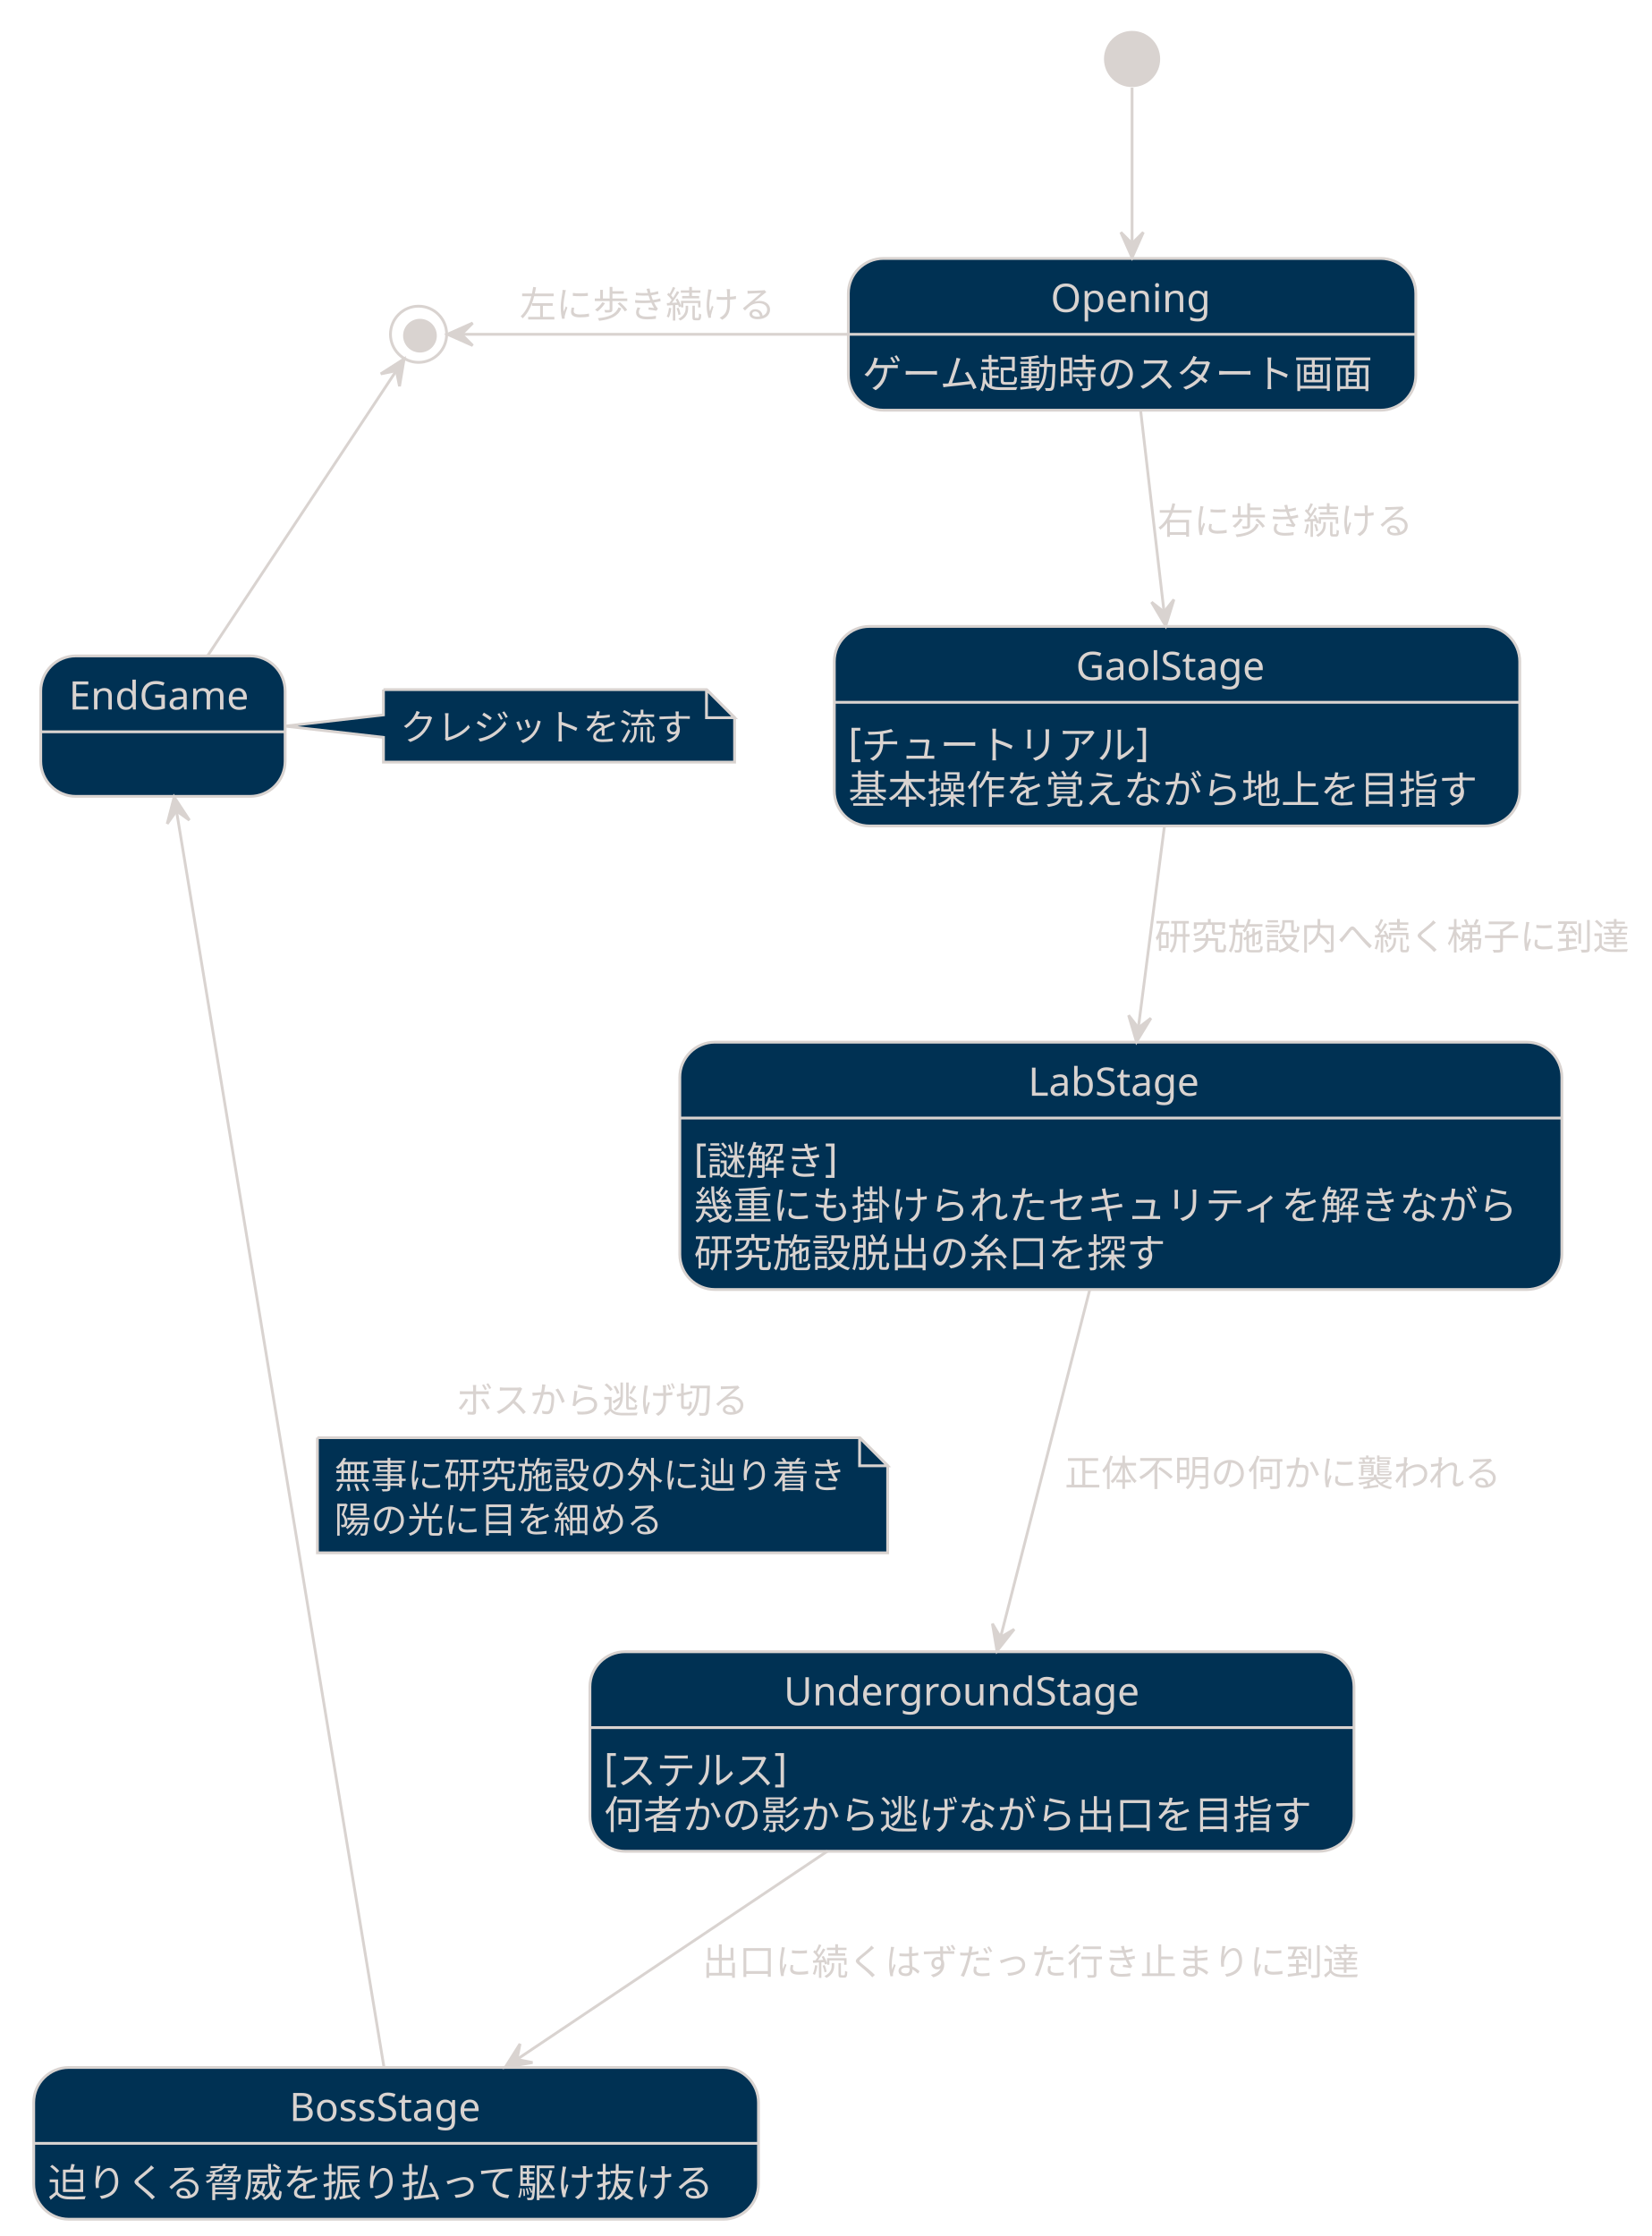
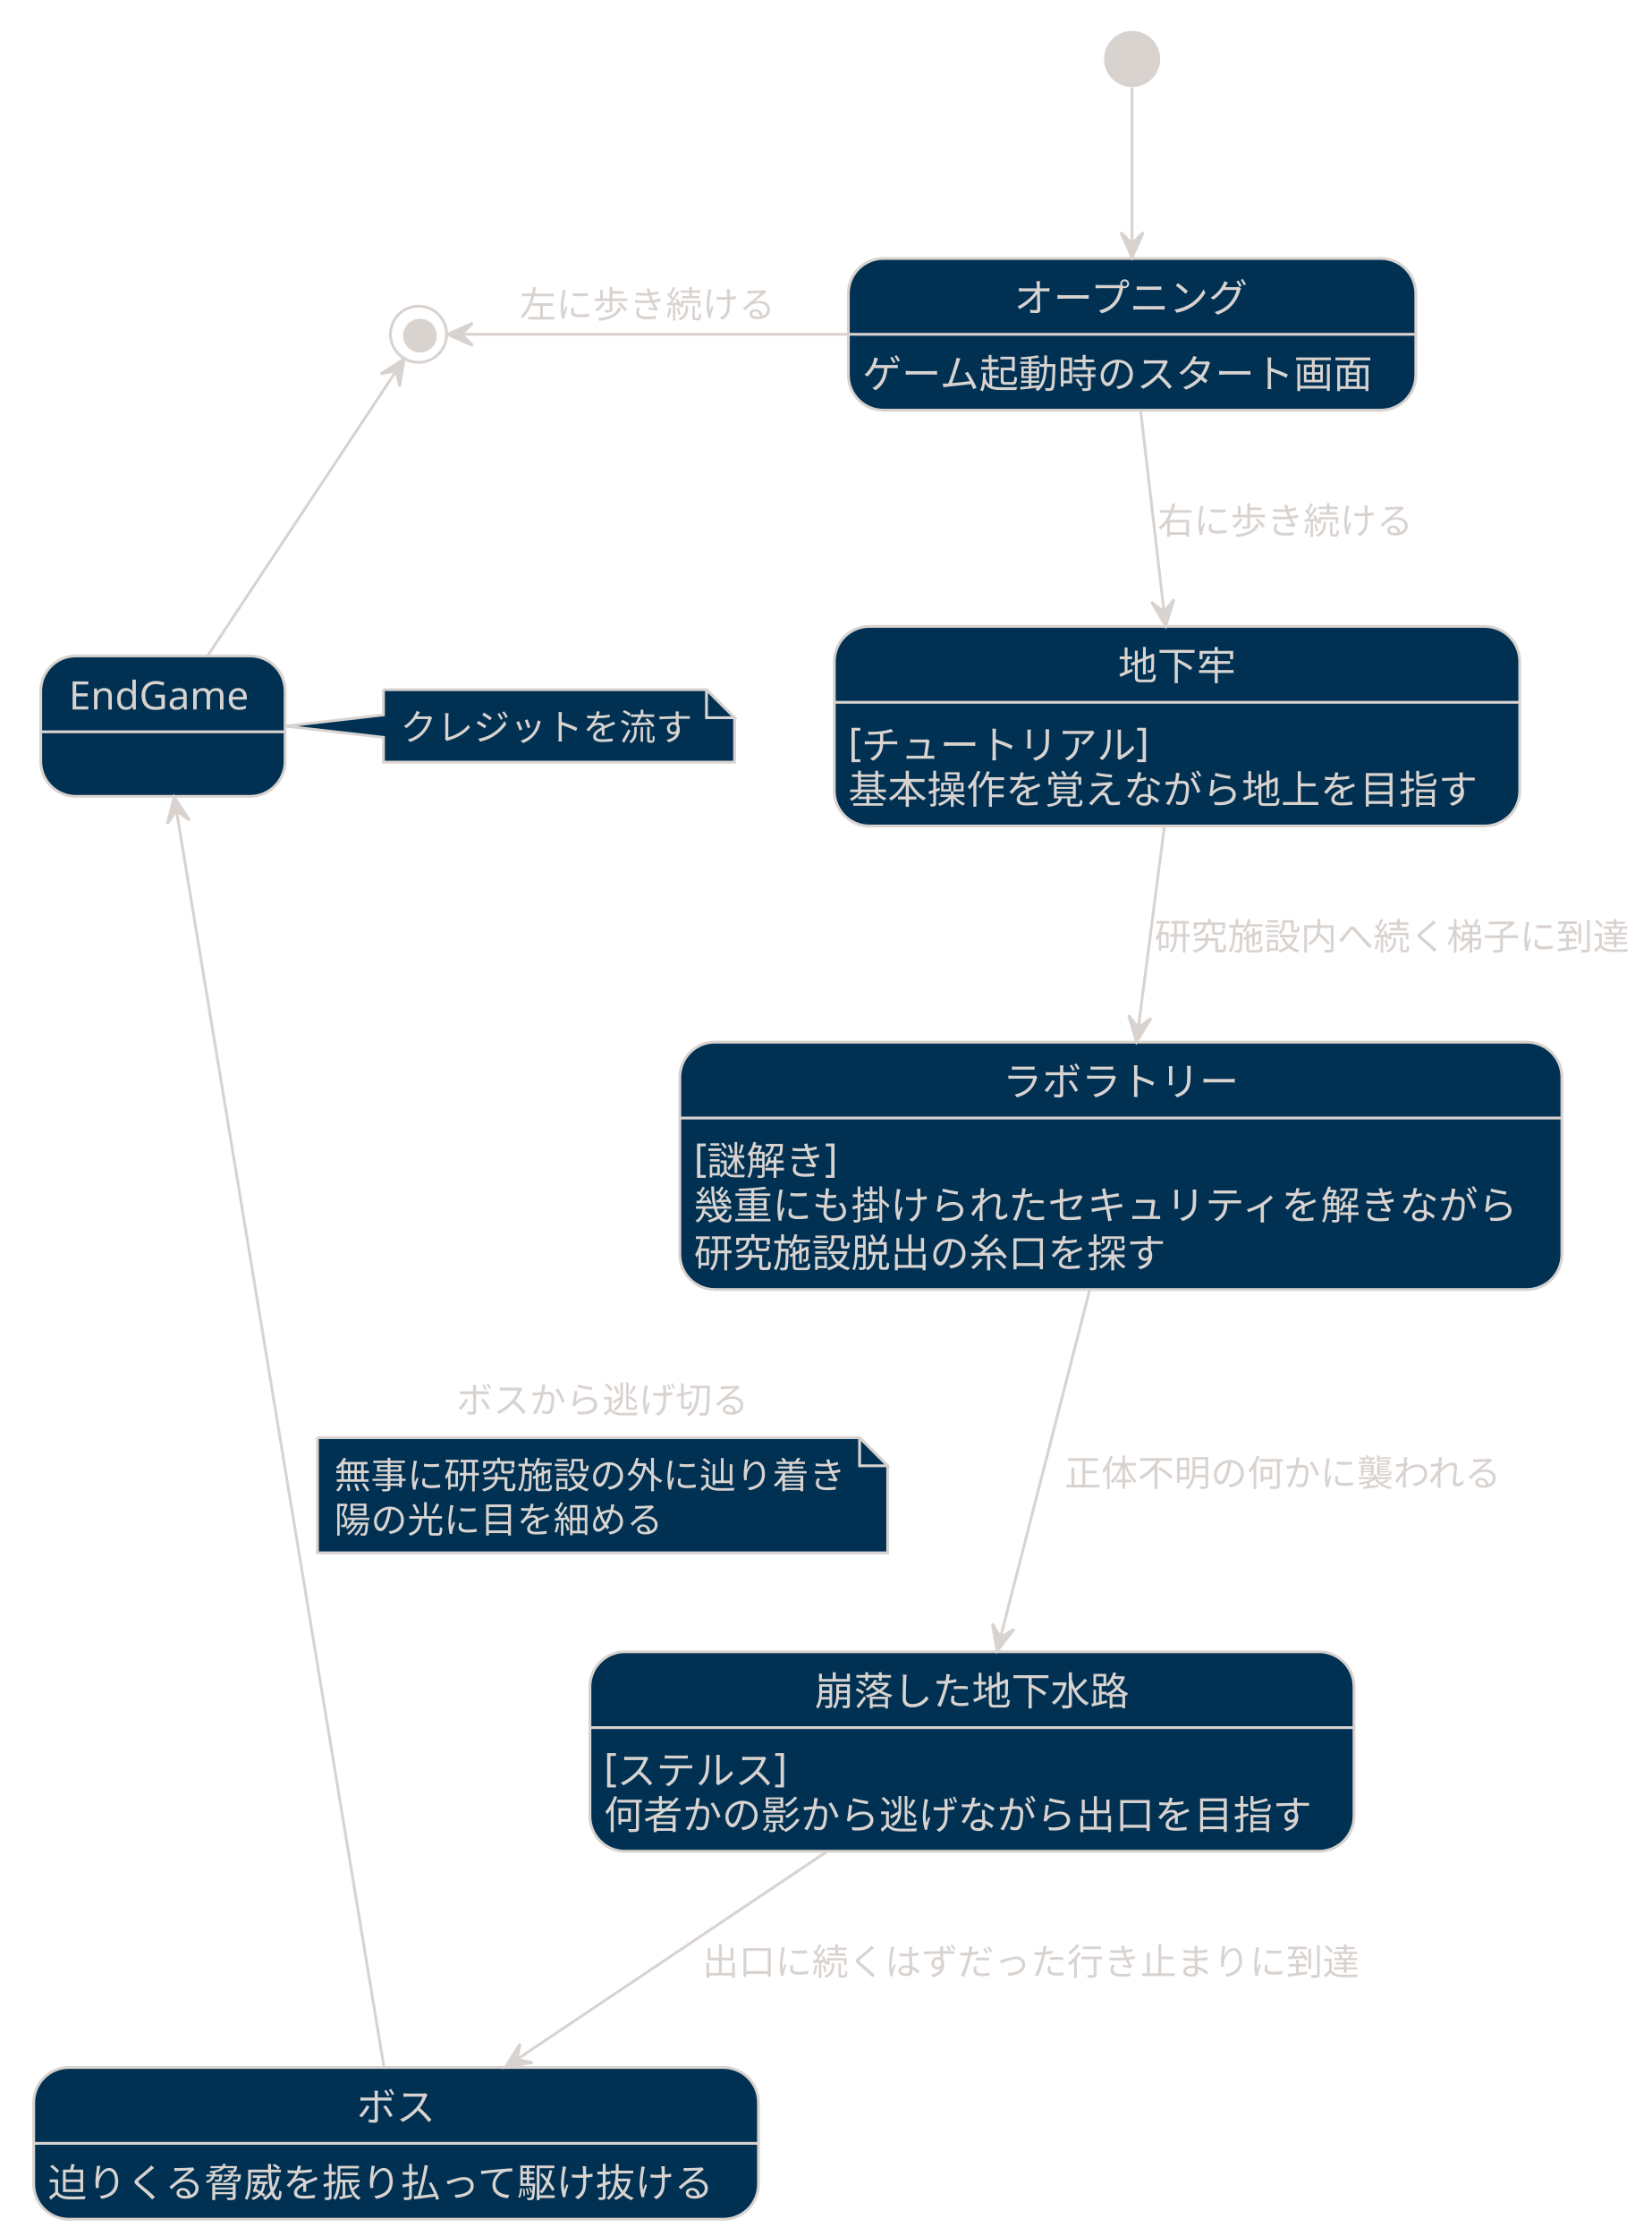
<svg xmlns="http://www.w3.org/2000/svg" contentStyleType="text/css" height="796px" preserveAspectRatio="none" style="width:588px;height:796px;background:#003153;" version="1.1" viewBox="0 0 588 796" width="588px" zoomAndPan="magnify">
  <defs />
  <g>
-     <ellipse cx="403" cy="21" fill="#D9D3D0" rx="10" ry="10" style="stroke:none;stroke-width:1.0;" />
    <g id="Opening">
      <rect fill="#003153" height="54.029" rx="12.5" ry="12.5" style="stroke:#D9D3D0;stroke-width:1.0;" width="202" x="302" y="92" />
      <line style="stroke:#D9D3D0;stroke-width:1.0;" x1="302" x2="504" y1="119.015" y2="119.015" />
-       <text fill="#D9D3D0" font-family="Verdana" font-size="14" lengthAdjust="spacing" textLength="58" x="374" y="111.075">Opening</text>
+       <text fill="#D9D3D0" font-family="Verdana" font-size="14" lengthAdjust="spacing" textLength="84" x="361" y="111.075">オープニング</text>
      <text fill="#D9D3D0" font-family="Verdana" font-size="14" lengthAdjust="spacing" textLength="182" x="307" y="138.09">ゲーム起動時のスタート画面</text>
    </g>
    <g id="GaolStage">
      <rect fill="#003153" height="71.044" rx="12.5" ry="12.5" style="stroke:#D9D3D0;stroke-width:1.0;" width="244" x="297" y="223" />
      <line style="stroke:#D9D3D0;stroke-width:1.0;" x1="297" x2="541" y1="250.015" y2="250.015" />
-       <text fill="#D9D3D0" font-family="Verdana" font-size="14" lengthAdjust="spacing" textLength="72" x="383" y="242.075">GaolStage</text>
+       <text fill="#D9D3D0" font-family="Verdana" font-size="14" lengthAdjust="spacing" textLength="42" x="398" y="242.075">地下牢</text>
      <text fill="#D9D3D0" font-family="Verdana" font-size="14" lengthAdjust="spacing" textLength="110" x="302" y="269.09">[チュートリアル]</text>
      <text fill="#D9D3D0" font-family="Verdana" font-size="14" lengthAdjust="spacing" textLength="224" x="302" y="286.104">基本操作を覚えながら地上を目指す</text>
    </g>
    <g id="LabStage">
      <rect fill="#003153" height="88.059" rx="12.5" ry="12.5" style="stroke:#D9D3D0;stroke-width:1.0;" width="314" x="242" y="371" />
      <line style="stroke:#D9D3D0;stroke-width:1.0;" x1="242" x2="556" y1="398.015" y2="398.015" />
-       <text fill="#D9D3D0" font-family="Verdana" font-size="14" lengthAdjust="spacing" textLength="66" x="366" y="390.075">LabStage</text>
+       <text fill="#D9D3D0" font-family="Verdana" font-size="14" lengthAdjust="spacing" textLength="84" x="357" y="390.075">ラボラトリー</text>
      <text fill="#D9D3D0" font-family="Verdana" font-size="14" lengthAdjust="spacing" textLength="54" x="247" y="417.09">[謎解き]</text>
      <text fill="#D9D3D0" font-family="Verdana" font-size="14" lengthAdjust="spacing" textLength="294" x="247" y="434.104">幾重にも掛けられたセキュリティを解きながら</text>
      <text fill="#D9D3D0" font-family="Verdana" font-size="14" lengthAdjust="spacing" textLength="168" x="247" y="451.119">研究施設脱出の糸口を探す</text>
    </g>
    <g id="UndergroundStage">
      <rect fill="#003153" height="71.044" rx="12.5" ry="12.5" style="stroke:#D9D3D0;stroke-width:1.0;" width="272" x="210" y="588" />
      <line style="stroke:#D9D3D0;stroke-width:1.0;" x1="210" x2="482" y1="615.015" y2="615.015" />
-       <text fill="#D9D3D0" font-family="Verdana" font-size="14" lengthAdjust="spacing" textLength="134" x="279" y="607.075">UndergroundStage</text>
+       <text fill="#D9D3D0" font-family="Verdana" font-size="14" lengthAdjust="spacing" textLength="112" x="290" y="607.075">崩落した地下水路</text>
      <text fill="#D9D3D0" font-family="Verdana" font-size="14" lengthAdjust="spacing" textLength="68" x="215" y="634.09">[ステルス]</text>
      <text fill="#D9D3D0" font-family="Verdana" font-size="14" lengthAdjust="spacing" textLength="252" x="215" y="651.105">何者かの影から逃げながら出口を目指す</text>
    </g>
    <g id="BossStage">
      <rect fill="#003153" height="54.029" rx="12.5" ry="12.5" style="stroke:#D9D3D0;stroke-width:1.0;" width="258" x="12" y="736" />
      <line style="stroke:#D9D3D0;stroke-width:1.0;" x1="12" x2="270" y1="763.015" y2="763.015" />
-       <text fill="#D9D3D0" font-family="Verdana" font-size="14" lengthAdjust="spacing" textLength="76" x="103" y="755.075">BossStage</text>
+       <text fill="#D9D3D0" font-family="Verdana" font-size="14" lengthAdjust="spacing" textLength="28" x="127" y="755.075">ボス</text>
      <text fill="#D9D3D0" font-family="Verdana" font-size="14" lengthAdjust="spacing" textLength="238" x="17" y="782.09">迫りくる脅威を振り払って駆け抜ける</text>
    </g>
+     <ellipse cx="403" cy="21" fill="#D9D3D0" rx="10" ry="10" style="stroke:none;stroke-width:1.0;" />
    <g id="EndGame">
      <rect fill="#003153" height="50" rx="12.5" ry="12.5" style="stroke:#D9D3D0;stroke-width:1.0;" width="87" x="14.5" y="233.5" />
      <line style="stroke:#D9D3D0;stroke-width:1.0;" x1="14.5" x2="101.5" y1="260.515" y2="260.515" />
      <text fill="#D9D3D0" font-family="Verdana" font-size="14" lengthAdjust="spacing" textLength="67" x="24.5" y="252.575">EndGame</text>
    </g>
    <ellipse cx="149" cy="119" fill="none" rx="10" ry="10" style="stroke:#D9D3D0;stroke-width:1.0;" />
    <ellipse cx="149.5" cy="119.5" fill="#D9D3D0" rx="6" ry="6" style="stroke:none;stroke-width:1.0;" />
    <g id="elem_GMN21">
      <path d="M136.5,245.5 L136.5,254.5 L101.51,258.5 L136.5,262.5 L136.5,271.299 A0,0 0 0 0 136.5,271.299 L261.5,271.299 A0,0 0 0 0 261.5,271.299 L261.5,255.5 L251.5,245.5 L136.5,245.5 A0,0 0 0 0 136.5,245.5 " fill="#003153" style="stroke:#D9D3D0;stroke-width:1.0;" />
      <path d="M251.5,245.5 L251.5,255.5 L261.5,255.5 L251.5,245.5 " fill="#003153" style="stroke:#D9D3D0;stroke-width:1.0;" />
      <text fill="#D9D3D0" font-family="Verdana" font-size="13" lengthAdjust="spacing" textLength="104" x="142.5" y="263.57">クレジットを流す</text>
    </g>
    <g id="link_*start_Opening">
      <path d="M403,31.2 C403,43.82 403,67.1 403,86.38 " fill="none" id="*start-to-Opening" style="stroke:#D9D3D0;stroke-width:1.0;" />
      <polygon fill="#D9D3D0" points="403,91.7,407,82.7,403,86.7,399,82.7,403,91.7" style="stroke:#D9D3D0;stroke-width:1.0;" />
    </g>
    <g id="link_Opening_GaolStage">
      <path d="M406.05,146.19 C408.4,166.4 411.69,194.7 414.37,217.71 " fill="none" id="Opening-to-GaolStage" style="stroke:#D9D3D0;stroke-width:1.0;" />
      <polygon fill="#D9D3D0" points="414.97,222.83,417.889,213.424,414.385,217.864,409.944,214.36,414.97,222.83" style="stroke:#D9D3D0;stroke-width:1.0;" />
      <text fill="#D9D3D0" font-family="Verdana" font-size="13" lengthAdjust="spacing" textLength="91" x="412" y="190.07">右に歩き続ける</text>
    </g>
    <g id="link_GaolStage_LabStage">
      <path d="M414.51,294.17 C411.78,315.26 408.25,342.51 405.25,365.7 " fill="none" id="GaolStage-to-LabStage" style="stroke:#D9D3D0;stroke-width:1.0;" />
      <polygon fill="#D9D3D0" points="404.58,370.88,409.704,362.469,405.223,365.921,401.771,361.44,404.58,370.88" style="stroke:#D9D3D0;stroke-width:1.0;" />
      <text fill="#D9D3D0" font-family="Verdana" font-size="13" lengthAdjust="spacing" textLength="169" x="411" y="338.07">研究施設内へ続く梯子に到達</text>
    </g>
    <g id="link_LabStage_UndergroundStage">
      <path d="M387.95,459.04 C378.61,495.43 365.34,547.15 356.24,582.62 " fill="none" id="LabStage-to-UndergroundStage" style="stroke:#D9D3D0;stroke-width:1.0;" />
      <polygon fill="#D9D3D0" points="354.92,587.73,361.032,580.007,356.163,582.887,353.283,578.018,354.92,587.73" style="stroke:#D9D3D0;stroke-width:1.0;" />
      <text fill="#D9D3D0" font-family="Verdana" font-size="13" lengthAdjust="spacing" textLength="156" x="379" y="529.07">正体不明の何かに襲われる</text>
    </g>
    <g id="link_UndergroundStage_BossStage">
      <path d="M294.53,659.02 C260.48,681.86 216.34,711.47 184.13,733.07 " fill="none" id="UndergroundStage-to-BossStage" style="stroke:#D9D3D0;stroke-width:1.0;" />
      <polygon fill="#D9D3D0" points="179.87,735.93,189.573,734.243,184.024,733.147,185.12,727.597,179.87,735.93" style="stroke:#D9D3D0;stroke-width:1.0;" />
      <text fill="#D9D3D0" font-family="Verdana" font-size="13" lengthAdjust="spacing" textLength="234" x="250" y="703.07">出口に続くはずだった行き止まりに到達</text>
    </g>
    <g id="link_EndGame_BossStage">
      <path d="M62.86,288.9 C77.74,379.02 122.57,650.43 136.69,735.92 " fill="none" id="EndGame-backto-BossStage" style="stroke:#D9D3D0;stroke-width:1.0;" />
      <polygon fill="#D9D3D0" points="62,283.74,59.521,293.272,62.815,288.673,67.414,291.968,62,283.74" style="stroke:#D9D3D0;stroke-width:1.0;" />
      <text fill="#D9D3D0" font-family="Verdana" font-size="13" lengthAdjust="spacing" textLength="104" x="162.5" y="503.07">ボスから逃げ切る</text>
      <path d="M113,511.799 L113,552.799 L316,552.799 L316,521.799 L306,511.799 L113,511.799 " fill="#003153" style="stroke:#D9D3D0;stroke-width:1.0;" />
      <path d="M306,511.799 L306,521.799 L316,521.799 L306,511.799 " fill="#003153" style="stroke:#D9D3D0;stroke-width:1.0;" />
      <text fill="#D9D3D0" font-family="Verdana" font-size="13" lengthAdjust="spacing" textLength="182" x="119" y="529.869">無事に研究施設の外に辿り着き</text>
      <text fill="#D9D3D0" font-family="Verdana" font-size="13" lengthAdjust="spacing" textLength="117" x="119" y="545.668">陽の光に目を細める</text>
    </g>
    <g id="link_*end_EndGame">
      <path d="M140.92,132.2 C125.95,154.83 93.61,203.7 74.03,233.27 " fill="none" id="*end-backto-EndGame" style="stroke:#D9D3D0;stroke-width:1.0;" />
      <polygon fill="#D9D3D0" points="143.85,127.79,135.55,133.093,141.093,131.961,142.224,137.504,143.85,127.79" style="stroke:#D9D3D0;stroke-width:1.0;" />
    </g>
    <g id="link_*end_Opening">
      <path d="M164.58,119 C191.74,119 249.82,119 301.85,119 " fill="none" id="*end-backto-Opening" style="stroke:#D9D3D0;stroke-width:1.0;" />
      <polygon fill="#D9D3D0" points="159.27,119,168.27,123,164.27,119,168.27,115,159.27,119" style="stroke:#D9D3D0;stroke-width:1.0;" />
      <text fill="#D9D3D0" font-family="Verdana" font-size="13" lengthAdjust="spacing" textLength="91" x="185" y="113.07">左に歩き続ける</text>
    </g>
  </g>
</svg>
